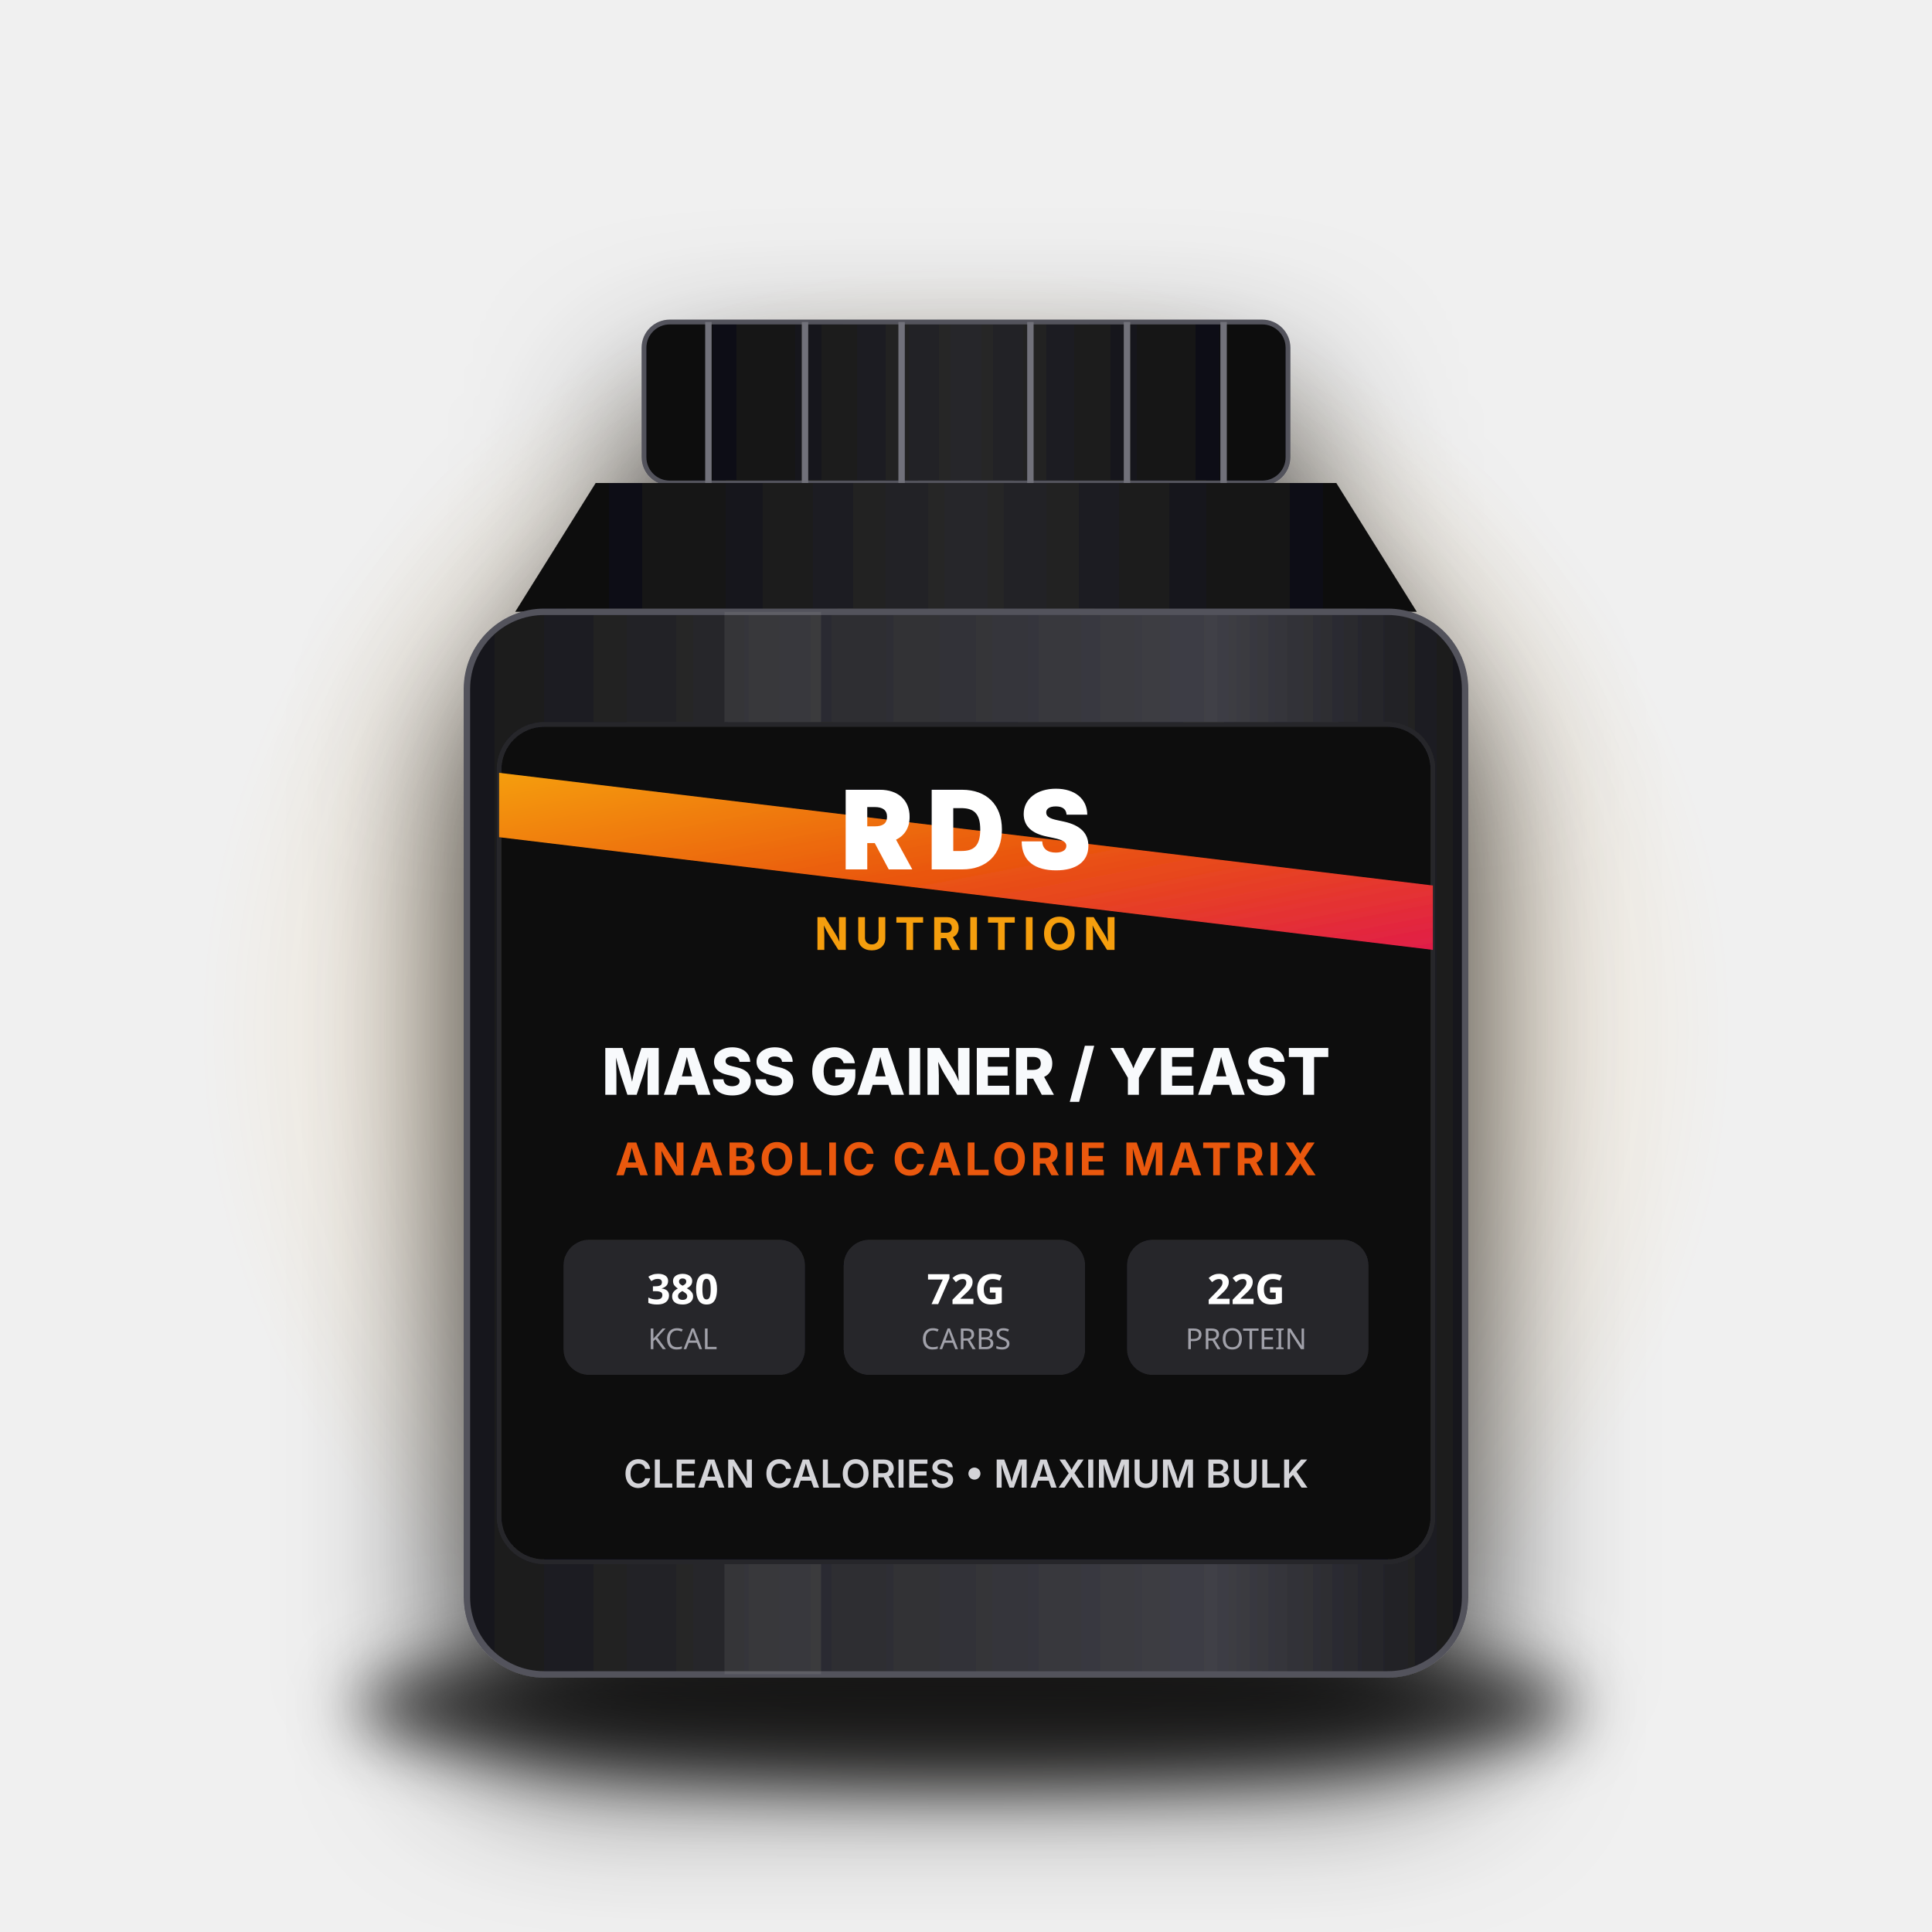
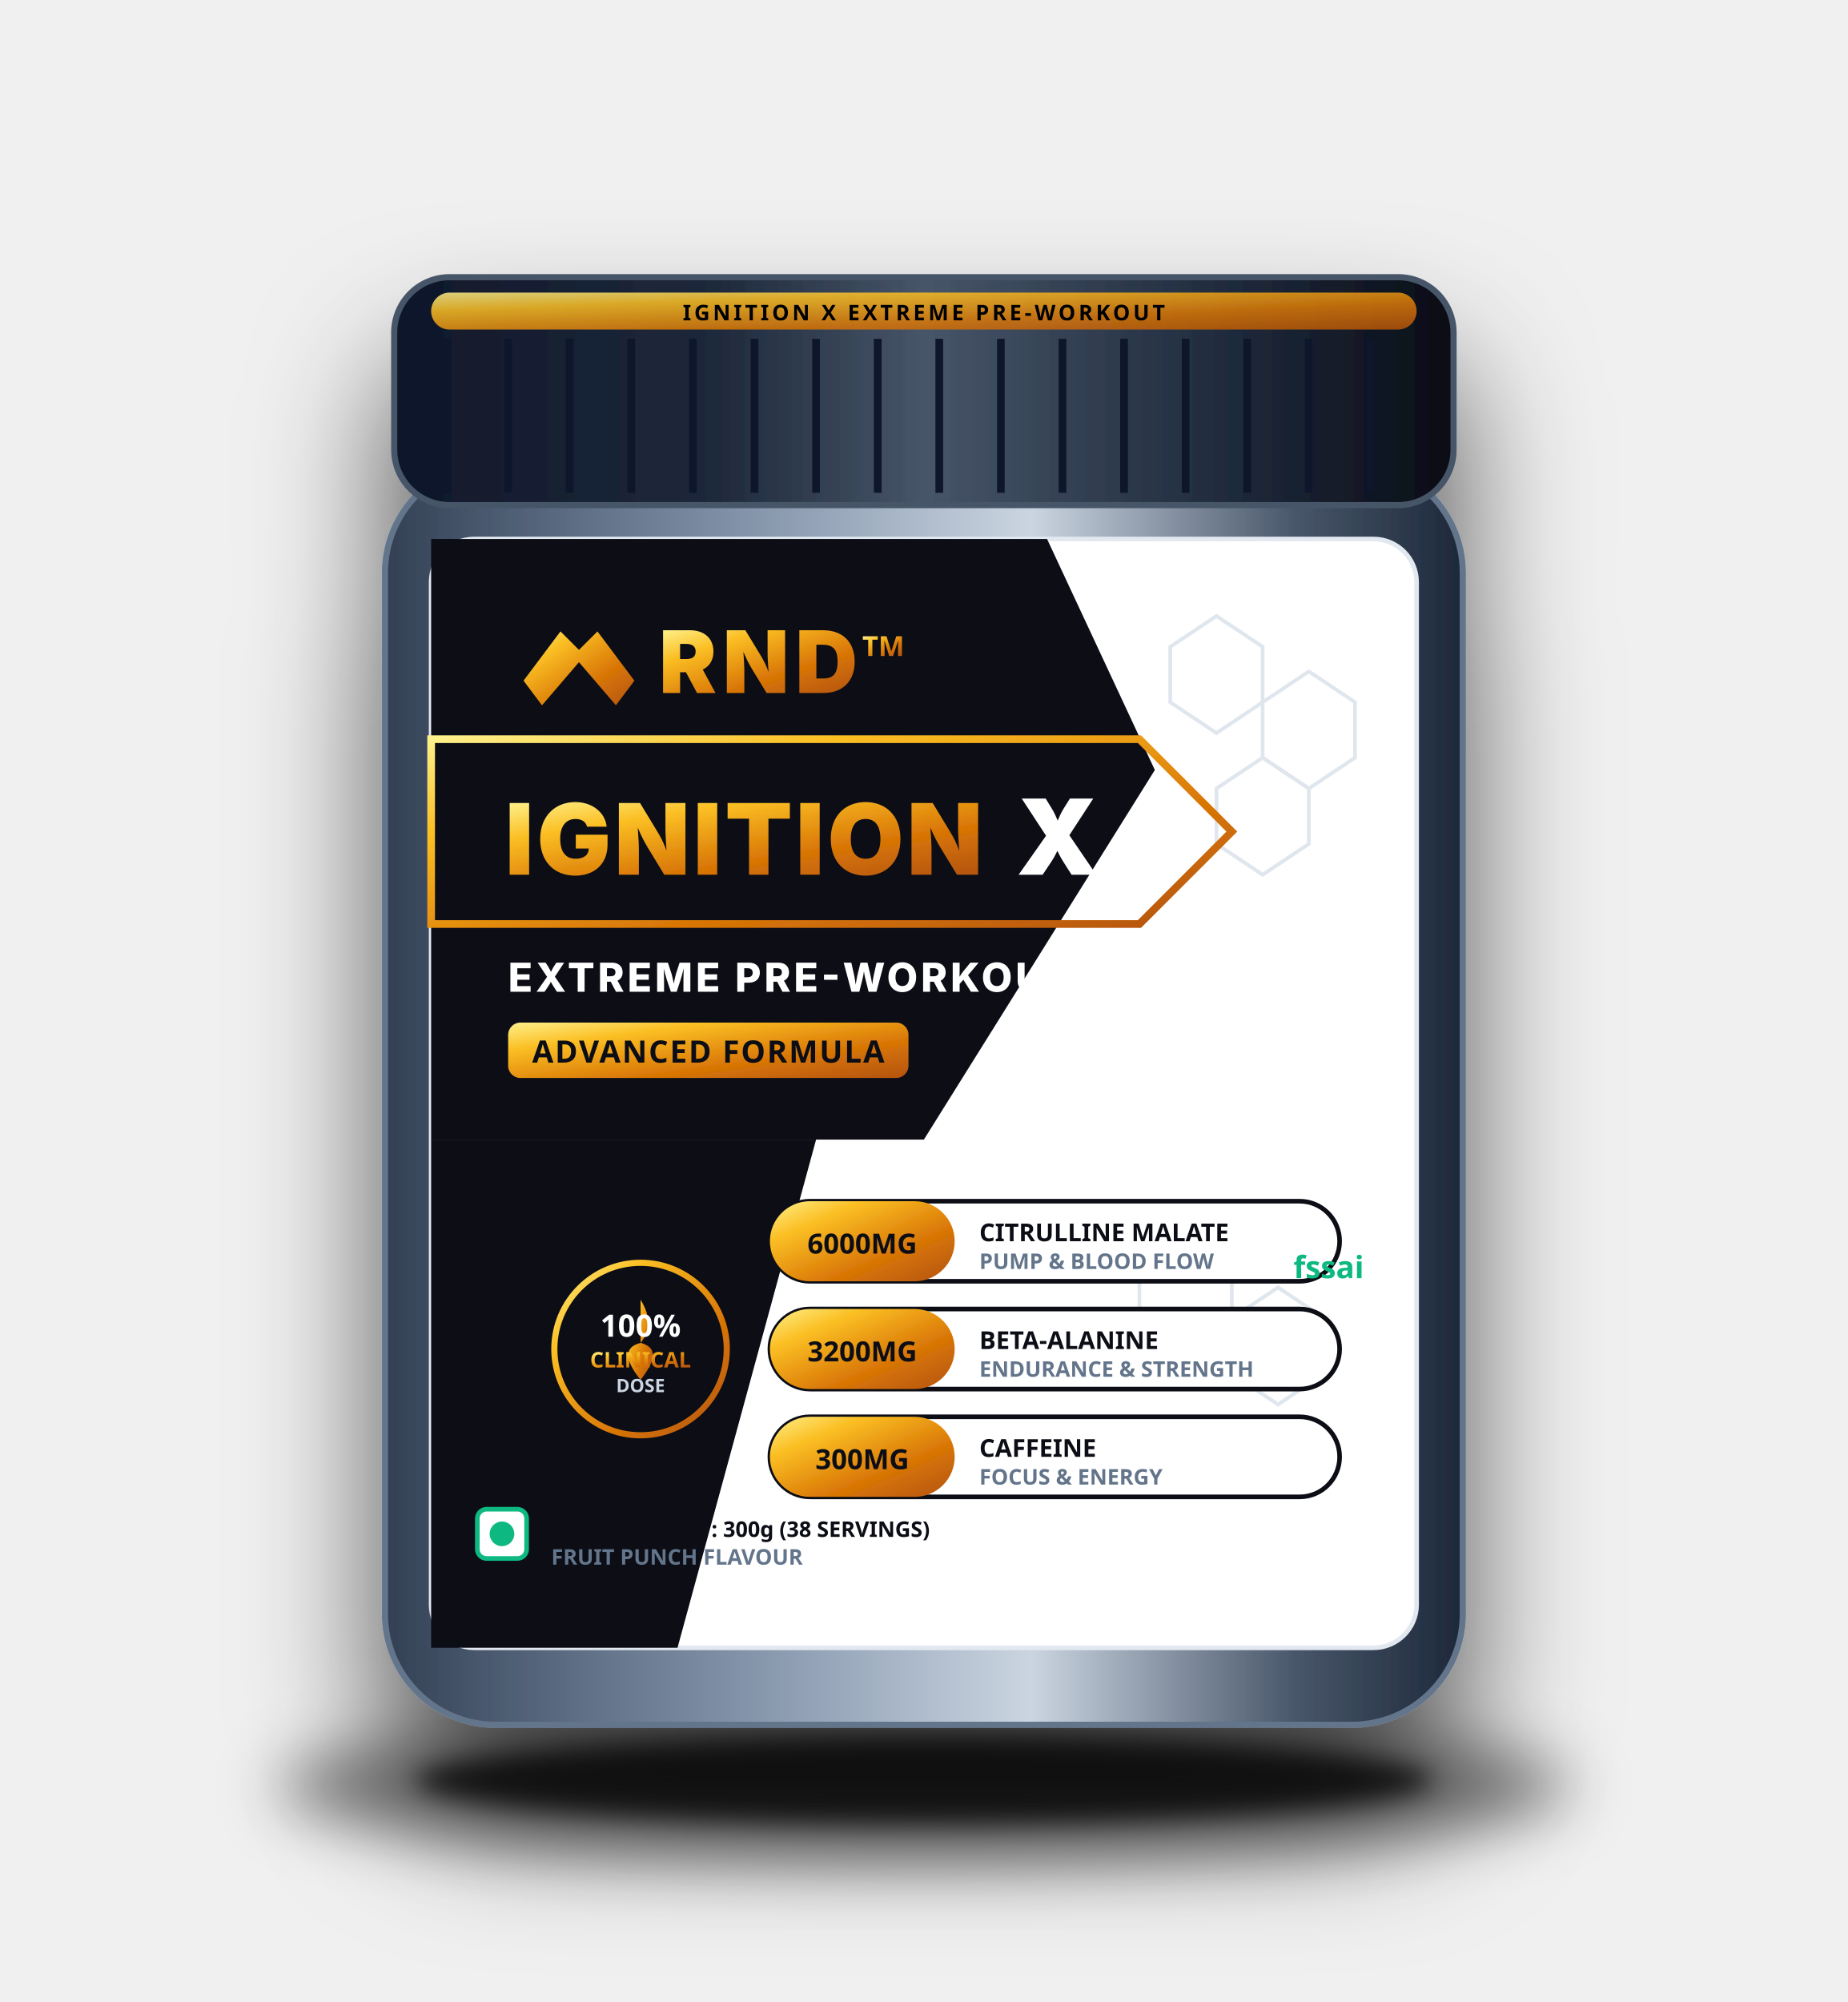
- <svg xmlns="http://www.w3.org/2000/svg" viewBox="0 0 600 600" width="600" height="600">
+ <svg xmlns="http://www.w3.org/2000/svg" viewBox="0 0 600 650" width="600" height="650">
  <defs>
-     <linearGradient id="p2Tub" x1="0%" y1="0%" x2="100%" y2="0%">
-       <stop offset="0%" stop-color="#18181b" />
-       <stop offset="25%" stop-color="#27272a" />
-       <stop offset="75%" stop-color="#3f3f46" />
-       <stop offset="100%" stop-color="#18181b" />
+     <linearGradient id="ignJarMetal" x1="0%" y1="0%" x2="100%" y2="0%">
+       <stop offset="0%" stop-color="#334155" />
+       <stop offset="20%" stop-color="#64748b" />
+       <stop offset="40%" stop-color="#94a3b8" />
+       <stop offset="60%" stop-color="#cbd5e1" />
+       <stop offset="85%" stop-color="#475569" />
+       <stop offset="100%" stop-color="#1e293b" />
    </linearGradient>
-     <linearGradient id="p2Lid" x1="0%" y1="0%" x2="100%" y2="0%">
-       <stop offset="0%" stop-color="#09090b" />
-       <stop offset="50%" stop-color="#27272a" />
-       <stop offset="100%" stop-color="#09090b" />
+     <linearGradient id="ignLidGrad" x1="0%" y1="0%" x2="100%" y2="0%">
+       <stop offset="0%" stop-color="#0f172a" />
+       <stop offset="30%" stop-color="#1e293b" />
+       <stop offset="50%" stop-color="#475569" />
+       <stop offset="80%" stop-color="#1e293b" />
+       <stop offset="100%" stop-color="#090d16" />
    </linearGradient>
-     <linearGradient id="amberStripe" x1="0%" y1="0%" x2="100%" y2="100%">
-       <stop offset="0%" stop-color="#f59e0b" />
-       <stop offset="50%" stop-color="#ea580c" />
-       <stop offset="100%" stop-color="#e11d48" />
+     <linearGradient id="ignGoldFoil" x1="0%" y1="0%" x2="100%" y2="100%">
+       <stop offset="0%" stop-color="#fef08a" />
+       <stop offset="25%" stop-color="#fbbf24" />
+       <stop offset="65%" stop-color="#d97706" />
+       <stop offset="100%" stop-color="#b45309" />
    </linearGradient>
-     <radialGradient id="amberHalo" cx="50%" cy="50%" r="50%">
-       <stop offset="0%" stop-color="#f59e0b" stop-opacity="0.3" />
-       <stop offset="100%" stop-color="#f59e0b" stop-opacity="0" />
-     </radialGradient>
-     <filter id="tubShadow2" x="-20%" y="-20%" width="140%" height="140%">
-       <feDropShadow dx="0" dy="25" stdDeviation="25" flood-color="#000000" flood-opacity="0.8" />
+     <linearGradient id="ignGoldBanner" x1="0%" y1="0%" x2="100%" y2="0%">
+       <stop offset="0%" stop-color="#b45309" />
+       <stop offset="25%" stop-color="#d97706" />
+       <stop offset="60%" stop-color="#fbbf24" />
+       <stop offset="100%" stop-color="#fef08a" />
+     </linearGradient>
+     <filter id="packShadow" x="-20%" y="-20%" width="140%" height="140%">
+       <feDropShadow dx="0" dy="28" stdDeviation="22" flood-color="#000000" flood-opacity="0.65" />
    </filter>
  </defs>
-   <circle cx="300" cy="320" r="240" fill="url(#amberHalo)" />
-   <ellipse cx="300" cy="530" rx="190" ry="24" fill="#000000" fill-opacity="0.75" filter="blur(10px)" />
-   <g filter="url(#tubShadow2)">
-     <rect x="200" y="100" width="200" height="50" rx="8" fill="url(#p2Lid)" stroke="#52525b" stroke-width="1.5" />
-     <line x1="220" y1="100" x2="220" y2="150" stroke="#71717a" stroke-width="2" />
-     <line x1="250" y1="100" x2="250" y2="150" stroke="#71717a" stroke-width="2" />
-     <line x1="280" y1="100" x2="280" y2="150" stroke="#71717a" stroke-width="2" />
-     <line x1="320" y1="100" x2="320" y2="150" stroke="#71717a" stroke-width="2" />
-     <line x1="350" y1="100" x2="350" y2="150" stroke="#71717a" stroke-width="2" />
-     <line x1="380" y1="100" x2="380" y2="150" stroke="#71717a" stroke-width="2" />
-     <path d="M 185 150 L 415 150 L 440 190 L 160 190 Z" fill="url(#p2Lid)" />
-     <rect x="145" y="190" width="310" height="330" rx="24" fill="url(#p2Tub)" stroke="#52525b" stroke-width="2" />
-     <rect x="225" y="190" width="30" height="330" fill="#ffffff" fill-opacity="0.07" />
-     <rect x="155" y="225" width="290" height="260" rx="14" fill="#09090b" stroke="#27272a" stroke-width="1.5" />
-     <path d="M 155 240 L 445 275 L 445 295 L 155 260 Z" fill="url(#amberStripe)" />
-     <text x="300" y="270" fill="#ffffff" font-family="system-ui, -apple-system, sans-serif" font-weight="900" font-size="34" text-anchor="middle" letter-spacing="4">RDS</text>
-     <text x="300" y="295" fill="#f59e0b" font-family="system-ui, -apple-system, sans-serif" font-weight="700" font-size="14" text-anchor="middle" letter-spacing="2">NUTRITION</text>
-     <text x="300" y="340" fill="#f8fafc" font-family="system-ui, -apple-system, sans-serif" font-weight="800" font-size="20" text-anchor="middle">MASS GAINER / YEAST</text>
-     <text x="300" y="365" fill="#ea580c" font-family="system-ui, -apple-system, sans-serif" font-weight="700" font-size="14" text-anchor="middle" letter-spacing="1">ANABOLIC CALORIE MATRIX</text>
-     <rect x="175" y="385" width="75" height="42" rx="8" fill="#27272a" />
-     <text x="212" y="405" fill="#ffffff" font-family="sans-serif" font-weight="bold" font-size="13" text-anchor="middle">380</text>
-     <text x="212" y="419" fill="#a1a1aa" font-family="sans-serif" font-size="9" text-anchor="middle">KCAL</text>
-     <rect x="262" y="385" width="75" height="42" rx="8" fill="#27272a" />
-     <text x="300" y="405" fill="#ffffff" font-family="sans-serif" font-weight="bold" font-size="13" text-anchor="middle">72G</text>
-     <text x="300" y="419" fill="#a1a1aa" font-family="sans-serif" font-size="9" text-anchor="middle">CARBS</text>
-     <rect x="350" y="385" width="75" height="42" rx="8" fill="#27272a" />
-     <text x="387" y="405" fill="#ffffff" font-family="sans-serif" font-weight="bold" font-size="13" text-anchor="middle">22G</text>
-     <text x="387" y="419" fill="#a1a1aa" font-family="sans-serif" font-size="9" text-anchor="middle">PROTEIN</text>
-     <text x="300" y="462" fill="#d4d4d8" font-family="system-ui, -apple-system, sans-serif" font-weight="600" font-size="12" text-anchor="middle">CLEAN CALORIES • MAXIMUM BULK</text>
+   <ellipse cx="300" cy="580" rx="210" ry="24" fill="#000000" fill-opacity="0.5" filter="blur(10px)" />
+   <ellipse cx="300" cy="578" rx="165" ry="14" fill="#000000" fill-opacity="0.75" filter="blur(4px)" />
+   <g filter="url(#packShadow)">
+     <rect x="125" y="150" width="350" height="410" rx="36" fill="url(#ignJarMetal)" stroke="#64748b" stroke-width="2" />
+     <rect x="128" y="90" width="344" height="74" rx="18" fill="url(#ignLidGrad)" stroke="#475569" stroke-width="2" />
+     <rect x="140" y="95" width="320" height="12" rx="6" fill="url(#ignGoldFoil)" opacity="0.85" />
+     <text x="300" y="104" fill="#000000" font-family="sans-serif" font-weight="900" font-size="7" text-anchor="middle" letter-spacing="1">IGNITION X EXTREME PRE-WORKOUT</text>
+     <path d="M 145 110 L 145 160 M 165 110 L 165 160 M 185 110 L 185 160 M 205 110 L 205 160 M 225 110 L 225 160 M 245 110 L 245 160 M 265 110 L 265 160 M 285 110 L 285 160 M 305 110 L 305 160 M 325 110 L 325 160 M 345 110 L 345 160 M 365 110 L 365 160 M 385 110 L 385 160 M 405 110 L 405 160 M 425 110 L 425 160 M 445 110 L 445 160" stroke="#0f172a" stroke-width="2.5" />
+     <rect x="140" y="175" width="320" height="360" rx="14" fill="#ffffff" stroke="#e2e8f0" stroke-width="1.5" />
+     <g stroke="#cbd5e1" stroke-width="1.2" fill="none" opacity="0.6">
+       <polygon points="380,210 395,200 410,210 410,228 395,238 380,228" />
+       <polygon points="410,228 425,218 440,228 440,246 425,256 410,246" />
+       <polygon points="395,256 410,246 425,256 425,274 410,284 395,274" />
+       <polygon points="370,410 385,400 400,410 400,428 385,438 370,428" />
+       <polygon points="400,428 415,418 430,428 430,446 415,456 400,446" />
+     </g>
+     <path d="M 140 175 L 340 175 L 375 250 L 300 370 L 140 370 Z" fill="#090d16" />
+     <path d="M 140 370 L 265 370 L 220 535 L 140 535 Z" fill="#090d16" />
+     <g transform="translate(170, 205)">
+       <polygon points="12,0 0,16 6,24 18,10 30,24 36,16 24,0 18,6" fill="url(#ignGoldFoil)" />
+       <text x="44" y="20" fill="url(#ignGoldFoil)" font-family="system-ui, -apple-system, sans-serif" font-weight="900" font-size="28" letter-spacing="2">RND</text>
+       <text x="110" y="8" fill="url(#ignGoldFoil)" font-family="sans-serif" font-weight="bold" font-size="9">TM</text>
+     </g>
+     <g transform="translate(140, 240)">
+       <polygon points="0,0 230,0 260,30 230,60 0,60" fill="none" stroke="url(#ignGoldFoil)" stroke-width="2.5" />
+       <text x="24" y="44" fill="url(#ignGoldFoil)" font-family="system-ui, -apple-system, sans-serif" font-weight="900" font-size="32" letter-spacing="1">IGNITION </text>
+       <text x="190" y="44" fill="#ffffff" font-family="system-ui, -apple-system, sans-serif" font-weight="900" font-size="34">X</text>
+     </g>
+     <text x="165" y="322" fill="#ffffff" font-family="system-ui, -apple-system, sans-serif" font-weight="800" font-size="13" letter-spacing="1">EXTREME PRE-WORKOUT</text>
+     <rect x="165" y="332" width="130" height="18" rx="4" fill="url(#ignGoldFoil)" />
+     <text x="230" y="345" fill="#090d16" font-family="sans-serif" font-weight="900" font-size="10" text-anchor="middle" letter-spacing="0.5">ADVANCED FORMULA</text>
+     <g transform="translate(180, 410)">
+       <circle cx="28" cy="28" r="28" fill="#090d16" stroke="url(#ignGoldFoil)" stroke-width="2" />
+       <path d="M 28 12 Q 33 20 28 26 Q 36 28 28 38 Q 20 28 28 26 Z" fill="url(#ignGoldFoil)" />
+       <text x="28" y="24" fill="#ffffff" font-family="sans-serif" font-weight="900" font-size="10" text-anchor="middle">100%</text>
+       <text x="28" y="34" fill="url(#ignGoldFoil)" font-family="sans-serif" font-weight="900" font-size="7" text-anchor="middle">CLINICAL</text>
+       <text x="28" y="42" fill="#cbd5e1" font-family="sans-serif" font-weight="bold" font-size="6" text-anchor="middle">DOSE</text>
+     </g>
+     <g transform="translate(250, 390)">
+       <rect x="0" y="0" width="185" height="26" rx="13" fill="#ffffff" stroke="#090d16" stroke-width="1.5" />
+       <rect x="0" y="0" width="60" height="26" rx="13" fill="url(#ignGoldFoil)" />
+       <text x="30" y="17" fill="#090d16" font-family="sans-serif" font-weight="900" font-size="9" text-anchor="middle">6000MG</text>
+       <text x="68" y="13" fill="#090d16" font-family="sans-serif" font-weight="900" font-size="8">CITRULLINE MALATE</text>
+       <text x="68" y="22" fill="#64748b" font-family="sans-serif" font-weight="bold" font-size="7">PUMP &amp; BLOOD FLOW</text>
+     </g>
+     <g transform="translate(250, 425)">
+       <rect x="0" y="0" width="185" height="26" rx="13" fill="#ffffff" stroke="#090d16" stroke-width="1.5" />
+       <rect x="0" y="0" width="60" height="26" rx="13" fill="url(#ignGoldFoil)" />
+       <text x="30" y="17" fill="#090d16" font-family="sans-serif" font-weight="900" font-size="9" text-anchor="middle">3200MG</text>
+       <text x="68" y="13" fill="#090d16" font-family="sans-serif" font-weight="900" font-size="8">BETA-ALANINE</text>
+       <text x="68" y="22" fill="#64748b" font-family="sans-serif" font-weight="bold" font-size="7">ENDURANCE &amp; STRENGTH</text>
+     </g>
+     <g transform="translate(250, 460)">
+       <rect x="0" y="0" width="185" height="26" rx="13" fill="#ffffff" stroke="#090d16" stroke-width="1.5" />
+       <rect x="0" y="0" width="60" height="26" rx="13" fill="url(#ignGoldFoil)" />
+       <text x="30" y="17" fill="#090d16" font-family="sans-serif" font-weight="900" font-size="9" text-anchor="middle">300MG</text>
+       <text x="68" y="13" fill="#090d16" font-family="sans-serif" font-weight="900" font-size="8">CAFFEINE</text>
+       <text x="68" y="22" fill="#64748b" font-family="sans-serif" font-weight="bold" font-size="7">FOCUS &amp; ENERGY</text>
+     </g>
+     <g transform="translate(155, 490)">
+       <rect x="0" y="0" width="16" height="16" rx="3" fill="#ffffff" stroke="#10b981" stroke-width="1.5" />
+       <circle cx="8" cy="8" r="4" fill="#10b981" />
+       <text x="24" y="9" fill="#090d16" font-family="sans-serif" font-weight="bold" font-size="7">NET QUANTITY: 300g (38 SERVINGS)</text>
+       <text x="24" y="18" fill="#64748b" font-family="sans-serif" font-weight="bold" font-size="7">FRUIT PUNCH FLAVOUR</text>
+     </g>
+     <text x="420" y="415" fill="#10b981" font-family="sans-serif" font-weight="900" font-size="10">fssai</text>
  </g>
</svg>
